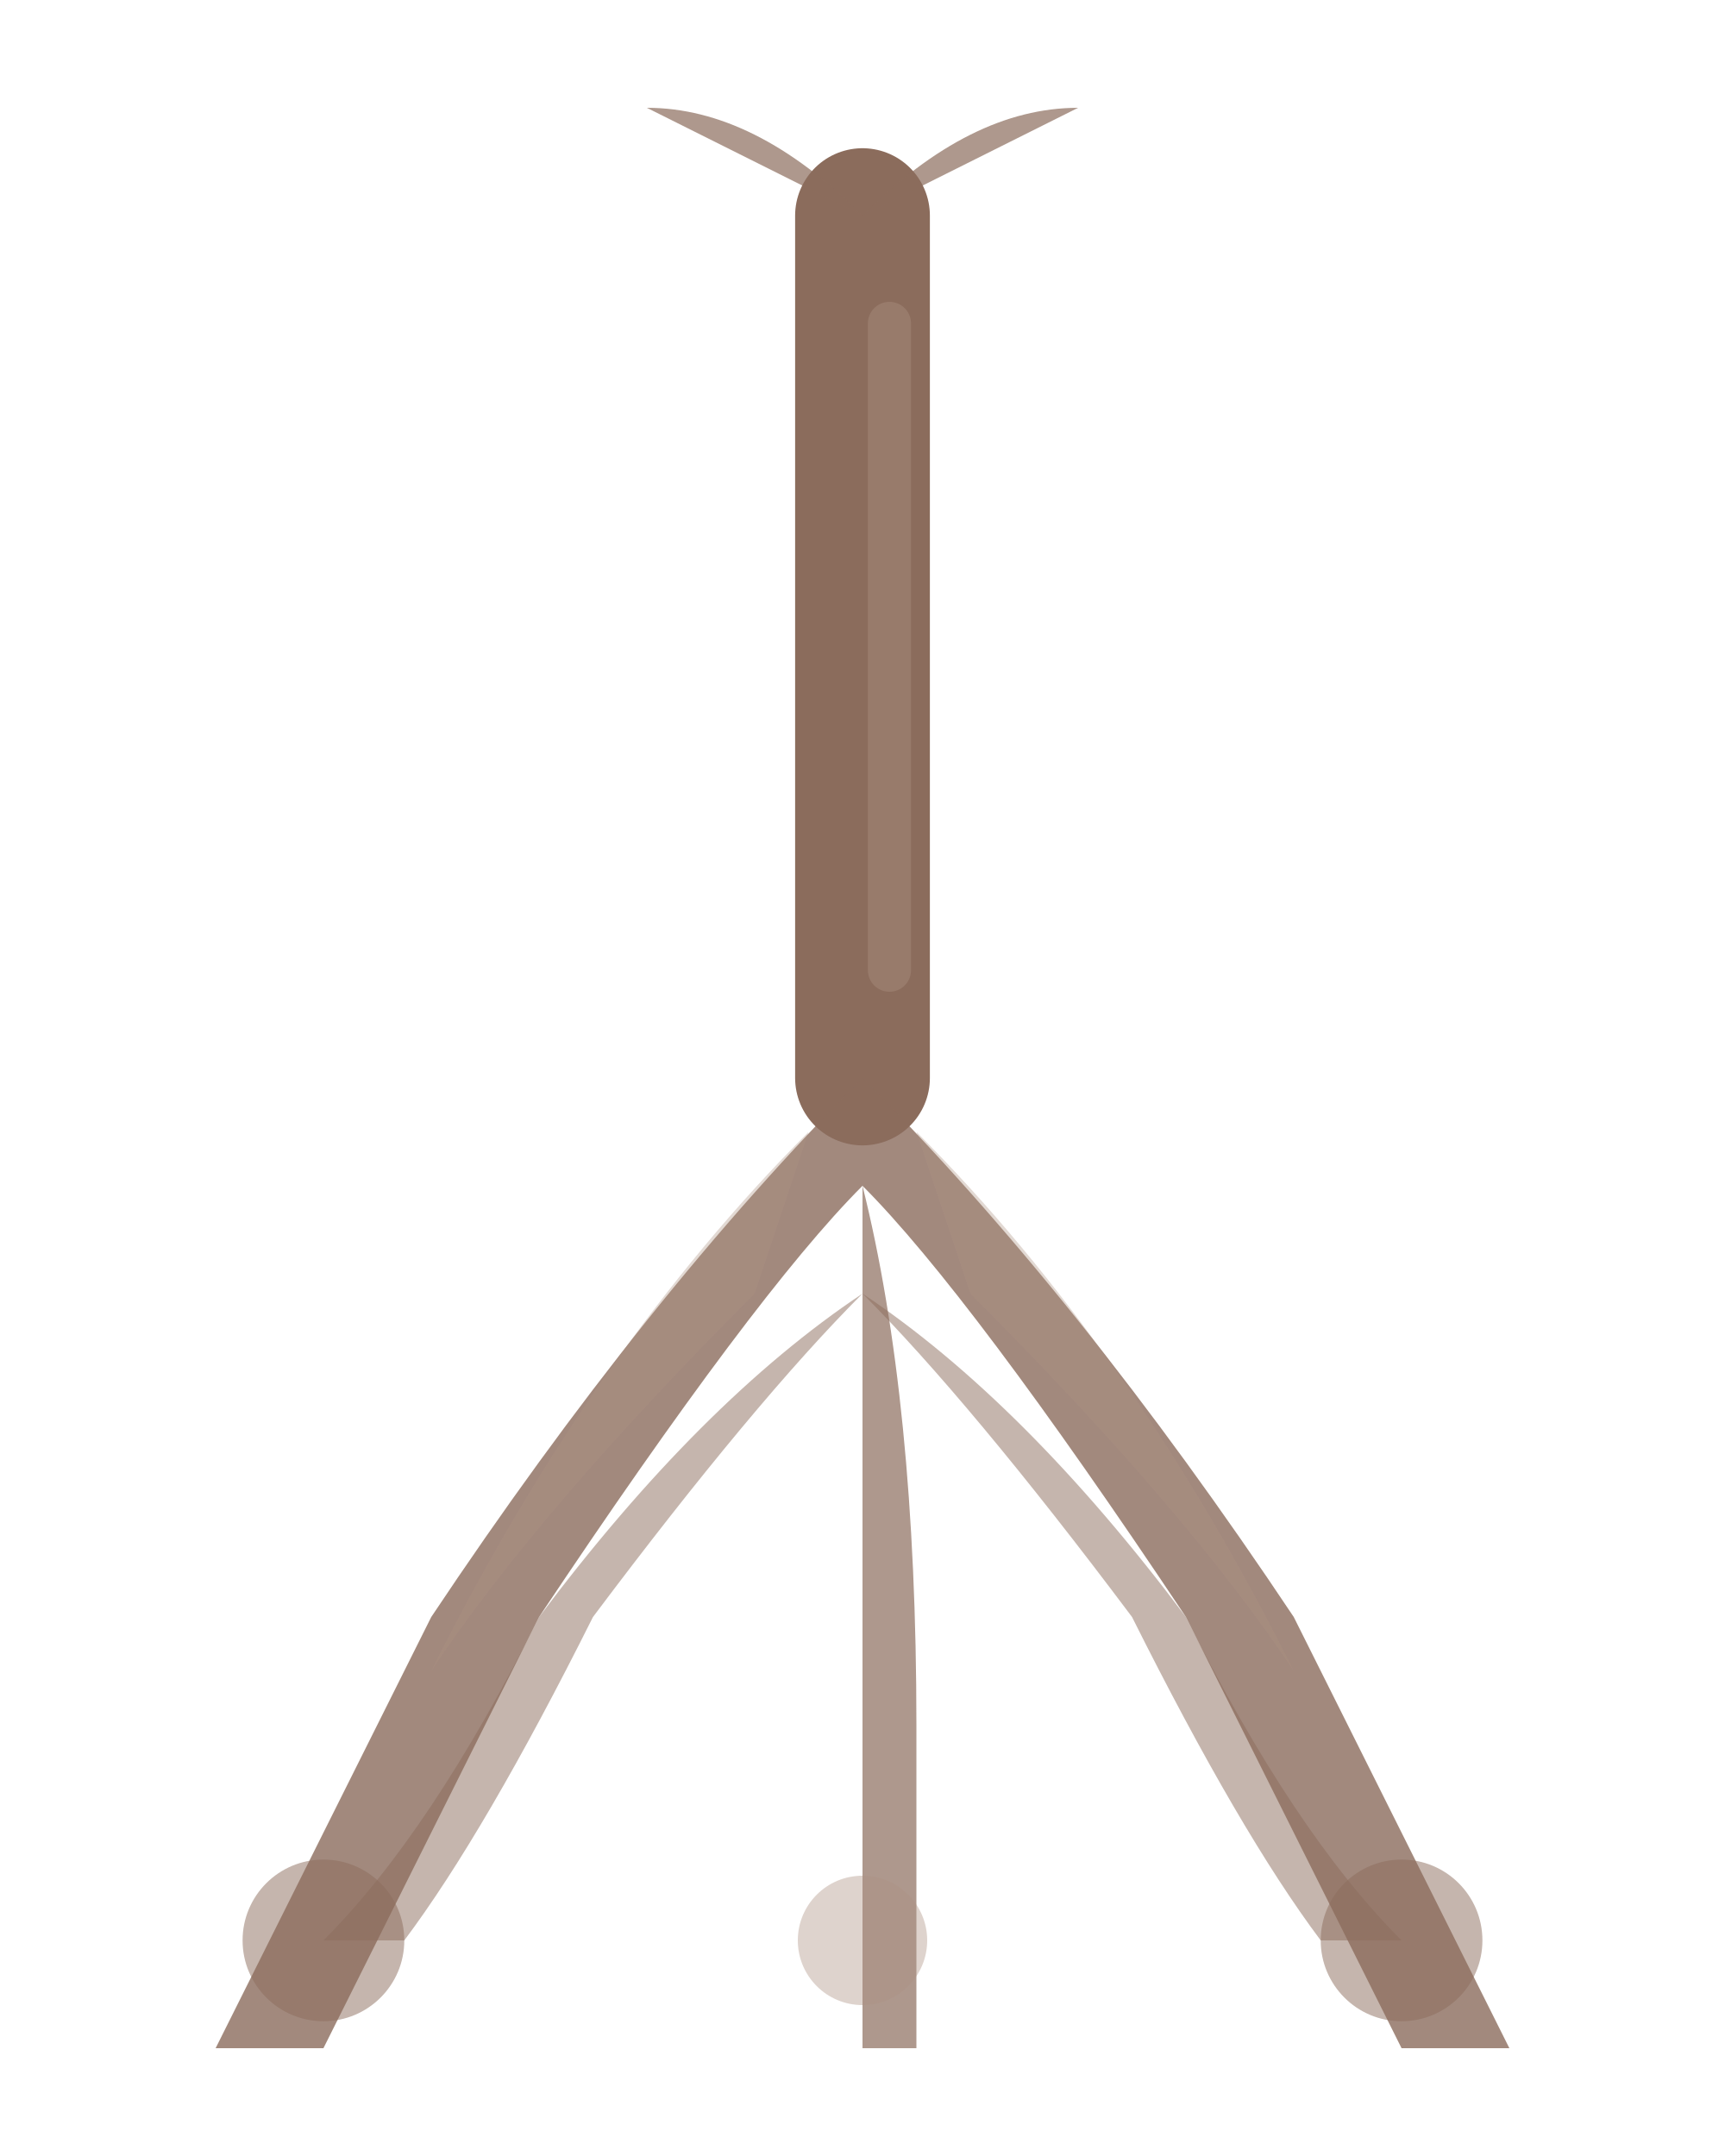
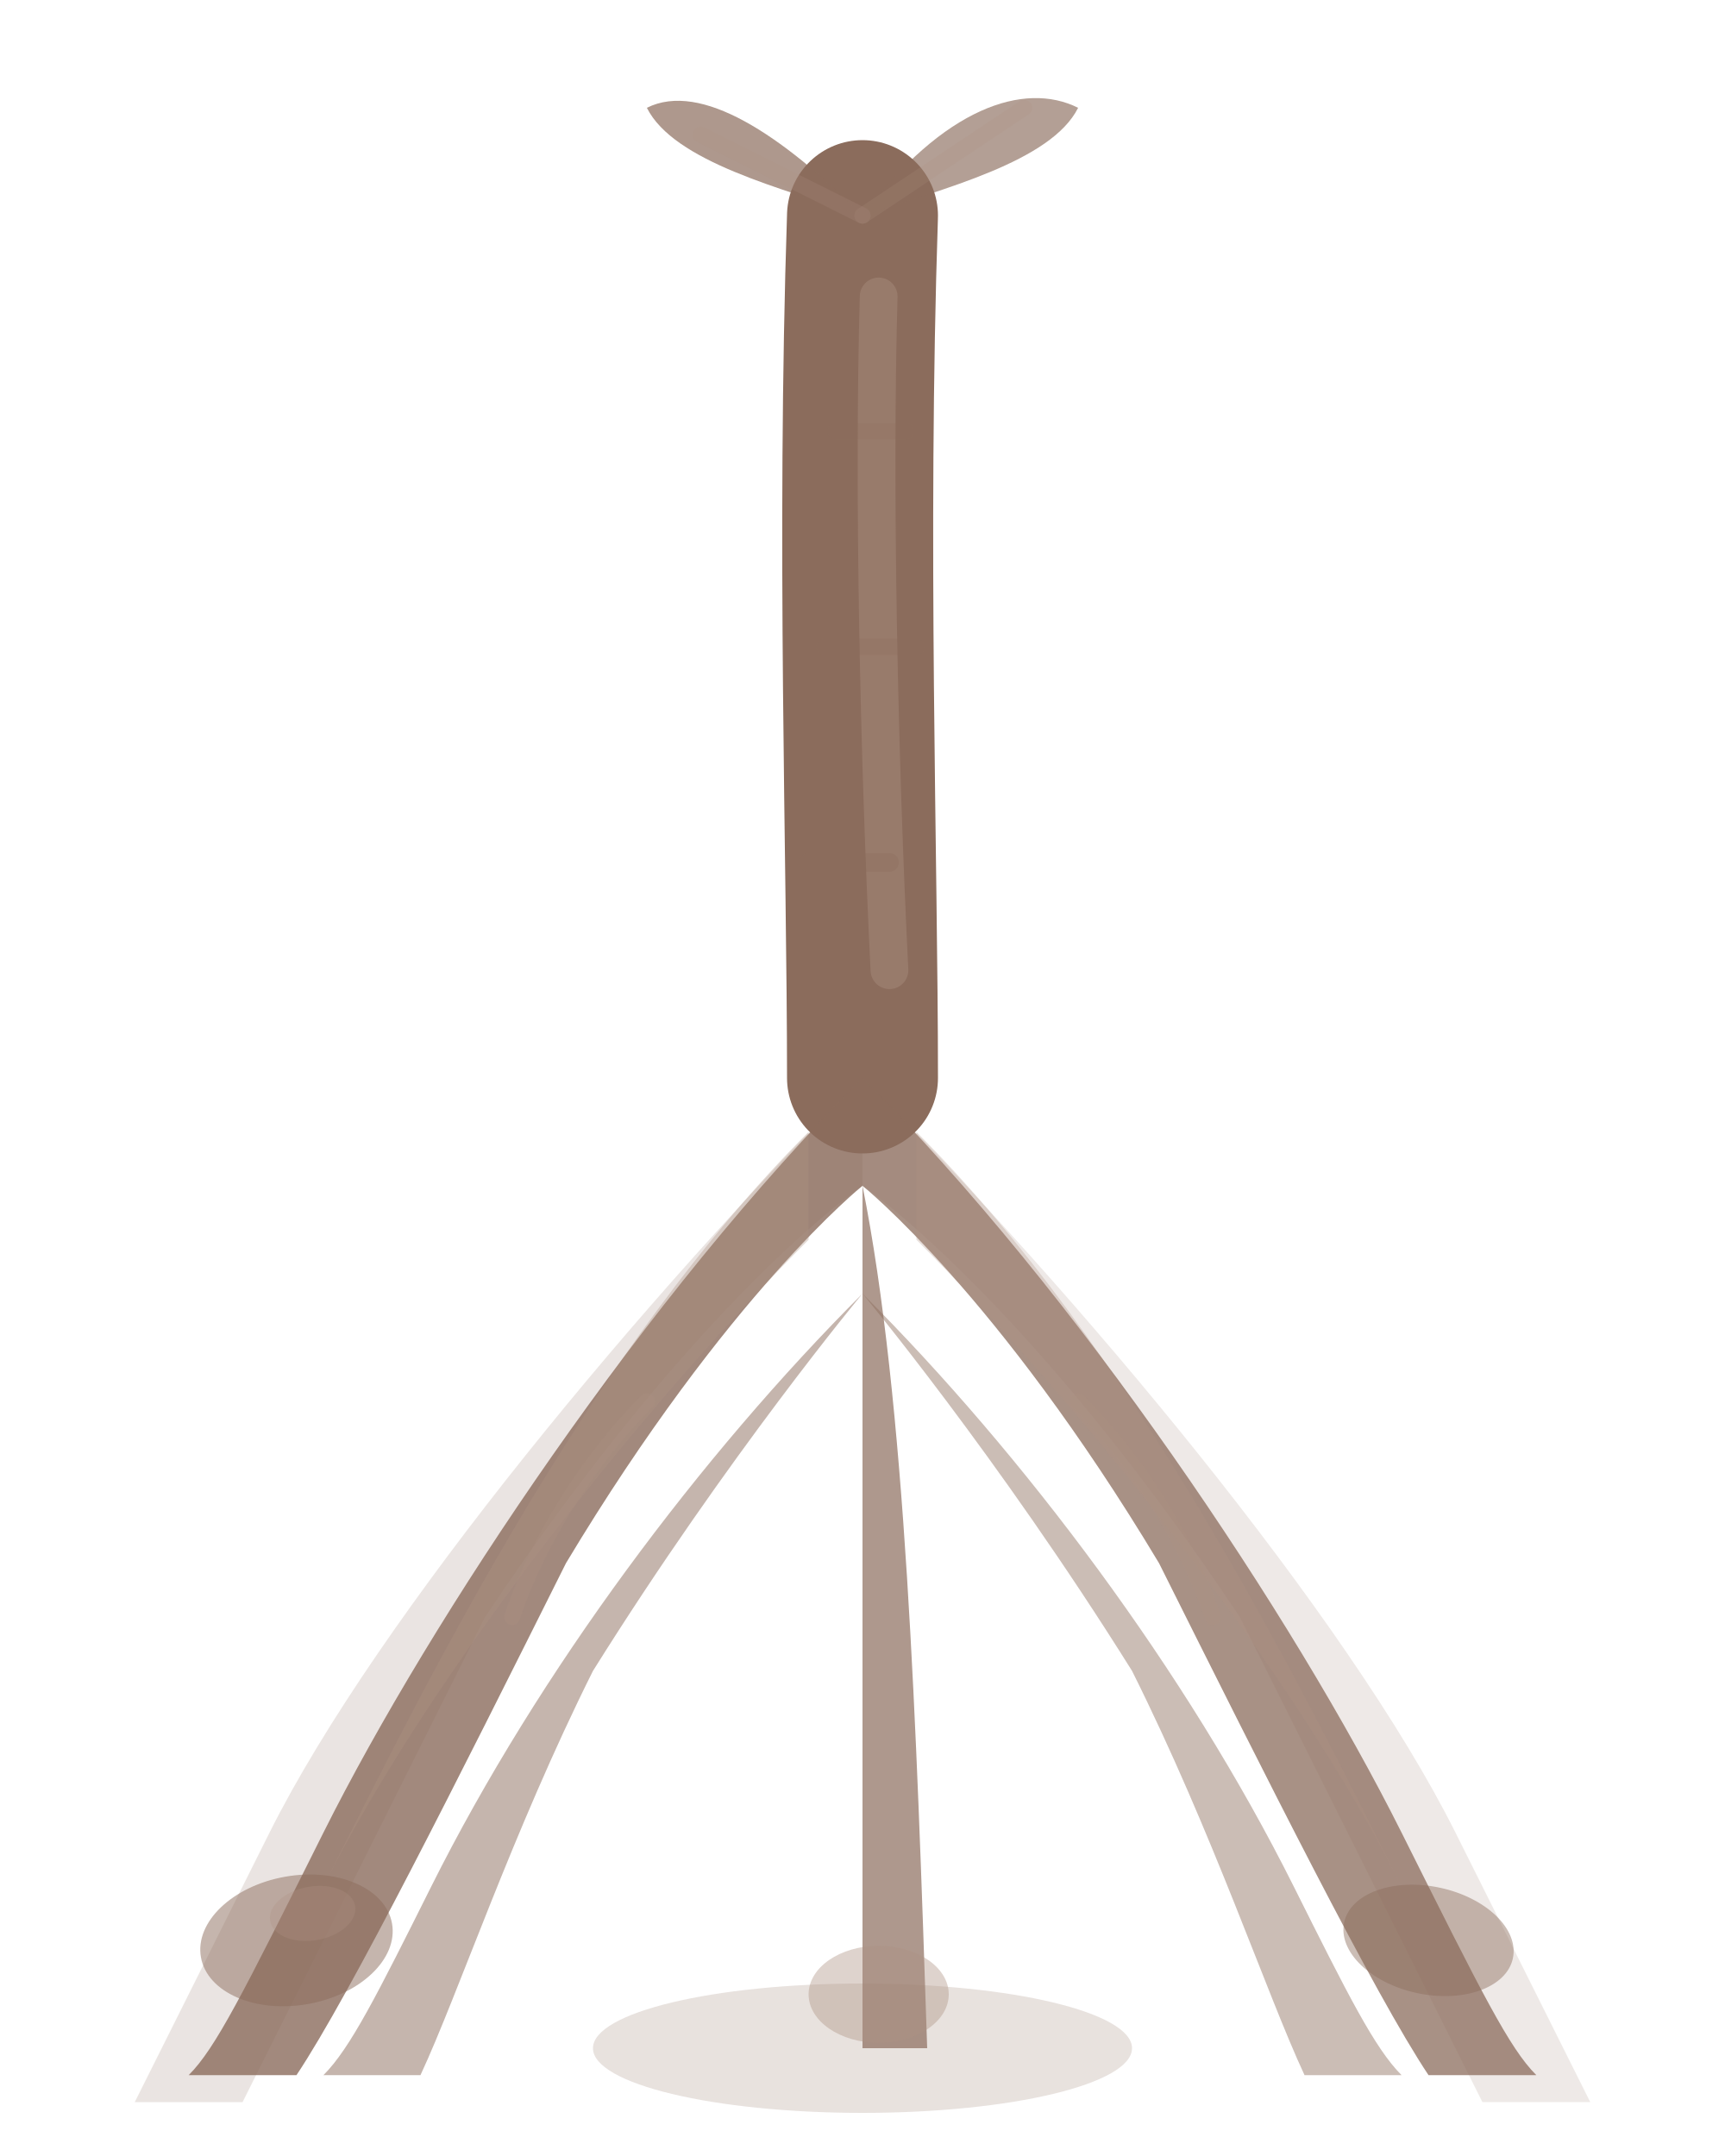
<svg xmlns="http://www.w3.org/2000/svg" width="32" height="40" viewBox="0 0 32 40" fill="none">
-   <path d="M16 20V4" stroke="#8B6C5C" stroke-width="2.5" stroke-linecap="round" />
-   <path d="M16.5 18V6" stroke="#AD9182" stroke-width="0.8" stroke-linecap="round" opacity="0.4" />
-   <path d="M16 4Q14 2 12 2Q14 3 16 4Z" fill="#8B6C5C" opacity="0.7" />
-   <path d="M16 4Q18 2 20 2Q18 3 16 4Z" fill="#8B6C5C" opacity="0.7" />
-   <path d="M16 20Q12 24 8 30Q6 34 4 38L6 38Q8 34 10 30Q14 24 16 22Z" fill="#8B6C5C" opacity="0.8" />
-   <path d="M16 20Q20 24 24 30Q26 34 28 38L26 38Q24 34 22 30Q18 24 16 22Z" fill="#8B6C5C" opacity="0.8" />
-   <path d="M16 20Q16 26 16 32V38L17 38V32Q17 26 16 22Z" fill="#8B6C5C" opacity="0.7" />
-   <path d="M16 24Q13 26 10 30Q8 34 6 36L7.5 36Q9 34 11 30Q14 26 16 24Z" fill="#8B6C5C" opacity="0.5" />
-   <path d="M16 24Q19 26 22 30Q24 34 26 36L24.5 36Q23 34 21 30Q18 26 16 24Z" fill="#8B6C5C" opacity="0.5" />
-   <path d="M15 21Q11 25 8 31Q10 28 14 24Z" fill="#AD9182" opacity="0.35" />
-   <path d="M17 21Q21 25 24 31Q22 28 18 24Z" fill="#AD9182" opacity="0.35" />
-   <circle cx="6" cy="36" r="1.5" fill="#8B6C5C" opacity="0.5" />
-   <circle cx="26" cy="36" r="1.5" fill="#8B6C5C" opacity="0.5" />
-   <circle cx="16" cy="36" r="1.2" fill="#AD9182" opacity="0.4" />
+   <ellipse cx="16" cy="38" rx="5" ry="1.2" fill="#8B6C5C" opacity="0.2" />
+   <path d="M16 20C16 16 15.8 10 16 4" stroke="#8B6C5C" stroke-width="2.8" stroke-linecap="round" />
+   <path d="M16.5 18C16.3 14 16.2 9 16.3 5.5" stroke="#AD9182" stroke-width="0.7" stroke-linecap="round" opacity="0.4" />
+   <path d="M15 16H16.5" stroke="#8B6C5C" stroke-width="0.35" stroke-linecap="round" opacity="0.3" />
+   <path d="M15.3 12H17" stroke="#8B6C5C" stroke-width="0.3" stroke-linecap="round" opacity="0.25" />
+   <path d="M15.5 8H16.8" stroke="#8B6C5C" stroke-width="0.3" stroke-linecap="round" opacity="0.2" />
+   <path d="M16 4C14.5 2.5 13 1.5 12 2C12.5 3 14.5 3.5 16 4Z" fill="#8B6C5C" opacity="0.7" />
+   <path d="M16 4C17.5 2 19 1.5 20 2C19.5 3 17.5 3.5 16 4Z" fill="#8B6C5C" opacity="0.65" />
+   <path d="M16 4L13 2.5" stroke="#AD9182" stroke-width="0.3" stroke-linecap="round" opacity="0.2" />
+   <path d="M16 4L19 2" stroke="#AD9182" stroke-width="0.3" stroke-linecap="round" opacity="0.18" />
+   <path d="M16 20C12 24 7 30 5 34C3.5 37 3 38 2.5 39L4.5 39C5.5 37 7 34 9 30C13 24 16 22 16 22Z" fill="#8B6C5C" opacity="0.18" />
+   <path d="M16 20C20 24 25 30 27 34C28.5 37 29 38 29.5 39L27.5 39C26.5 37 25 34 23 30C19 24 16 22 16 22Z" fill="#8B6C5C" opacity="0.15" />
+   <path d="M16 20C12 24 8 30 6 34C4.5 37 4 38 3.5 38.5L5.5 38.5C6.5 37 8.5 33 10.5 29C13.5 24 16 22 16 22Z" fill="#8B6C5C" opacity="0.8" />
+   <path d="M16 20C20 24 24 30 26 34C27.5 37 28 38 28.5 38.5L26.5 38.5C25.5 37 23.5 33 21.5 29C18.5 24 16 22 16 22Z" fill="#8B6C5C" opacity="0.75" />
+   <path d="M16 20C16 26 16 32 16 38L17.2 38C17 32 16.8 26 16 22Z" fill="#8B6C5C" opacity="0.7" />
+   <path d="M16 24C13 27 10 31 8 35C7 37 6.5 38 6 38.5L7.8 38.5C8.5 37 9.5 34 11 31C13.5 27 16 24 16 24Z" fill="#8B6C5C" opacity="0.5" />
+   <path d="M16 24C19 27 22 31 24 35C25 37 25.5 38 26 38.5L24.2 38.5C23.5 37 22.5 34 21 31C18.5 27 16 24 16 24Z" fill="#8B6C5C" opacity="0.45" />
+   <path d="M15 21C11 25 8 31 6 35C8 31 12 26 15 23Z" fill="#AD9182" opacity="0.35" />
+   <path d="M17 21C21 25 24 31 26 35C24 31 20 26 17 23Z" fill="#AD9182" opacity="0.3" />
+   <path d="M12 26C11 27 10 28.5 9.5 30" stroke="#AD9182" stroke-width="0.3" stroke-linecap="round" opacity="0.2" />
+   <path d="M20 26C21 27 22 28.5 22.5 30" stroke="#AD9182" stroke-width="0.3" stroke-linecap="round" opacity="0.18" />
+   <ellipse cx="5.5" cy="36" rx="1.8" ry="1.2" fill="#8B6C5C" opacity="0.5" transform="rotate(-10 5.5 36)" />
+   <ellipse cx="26.5" cy="36" rx="1.6" ry="1" fill="#8B6C5C" opacity="0.45" transform="rotate(12 26.5 36)" />
+   <ellipse cx="16.3" cy="37" rx="1.3" ry="0.9" fill="#AD9182" opacity="0.4" />
+   <ellipse cx="5.8" cy="35.5" rx="0.8" ry="0.5" fill="#AD9182" opacity="0.3" transform="rotate(-10 5.8 35.5)" />
</svg>
